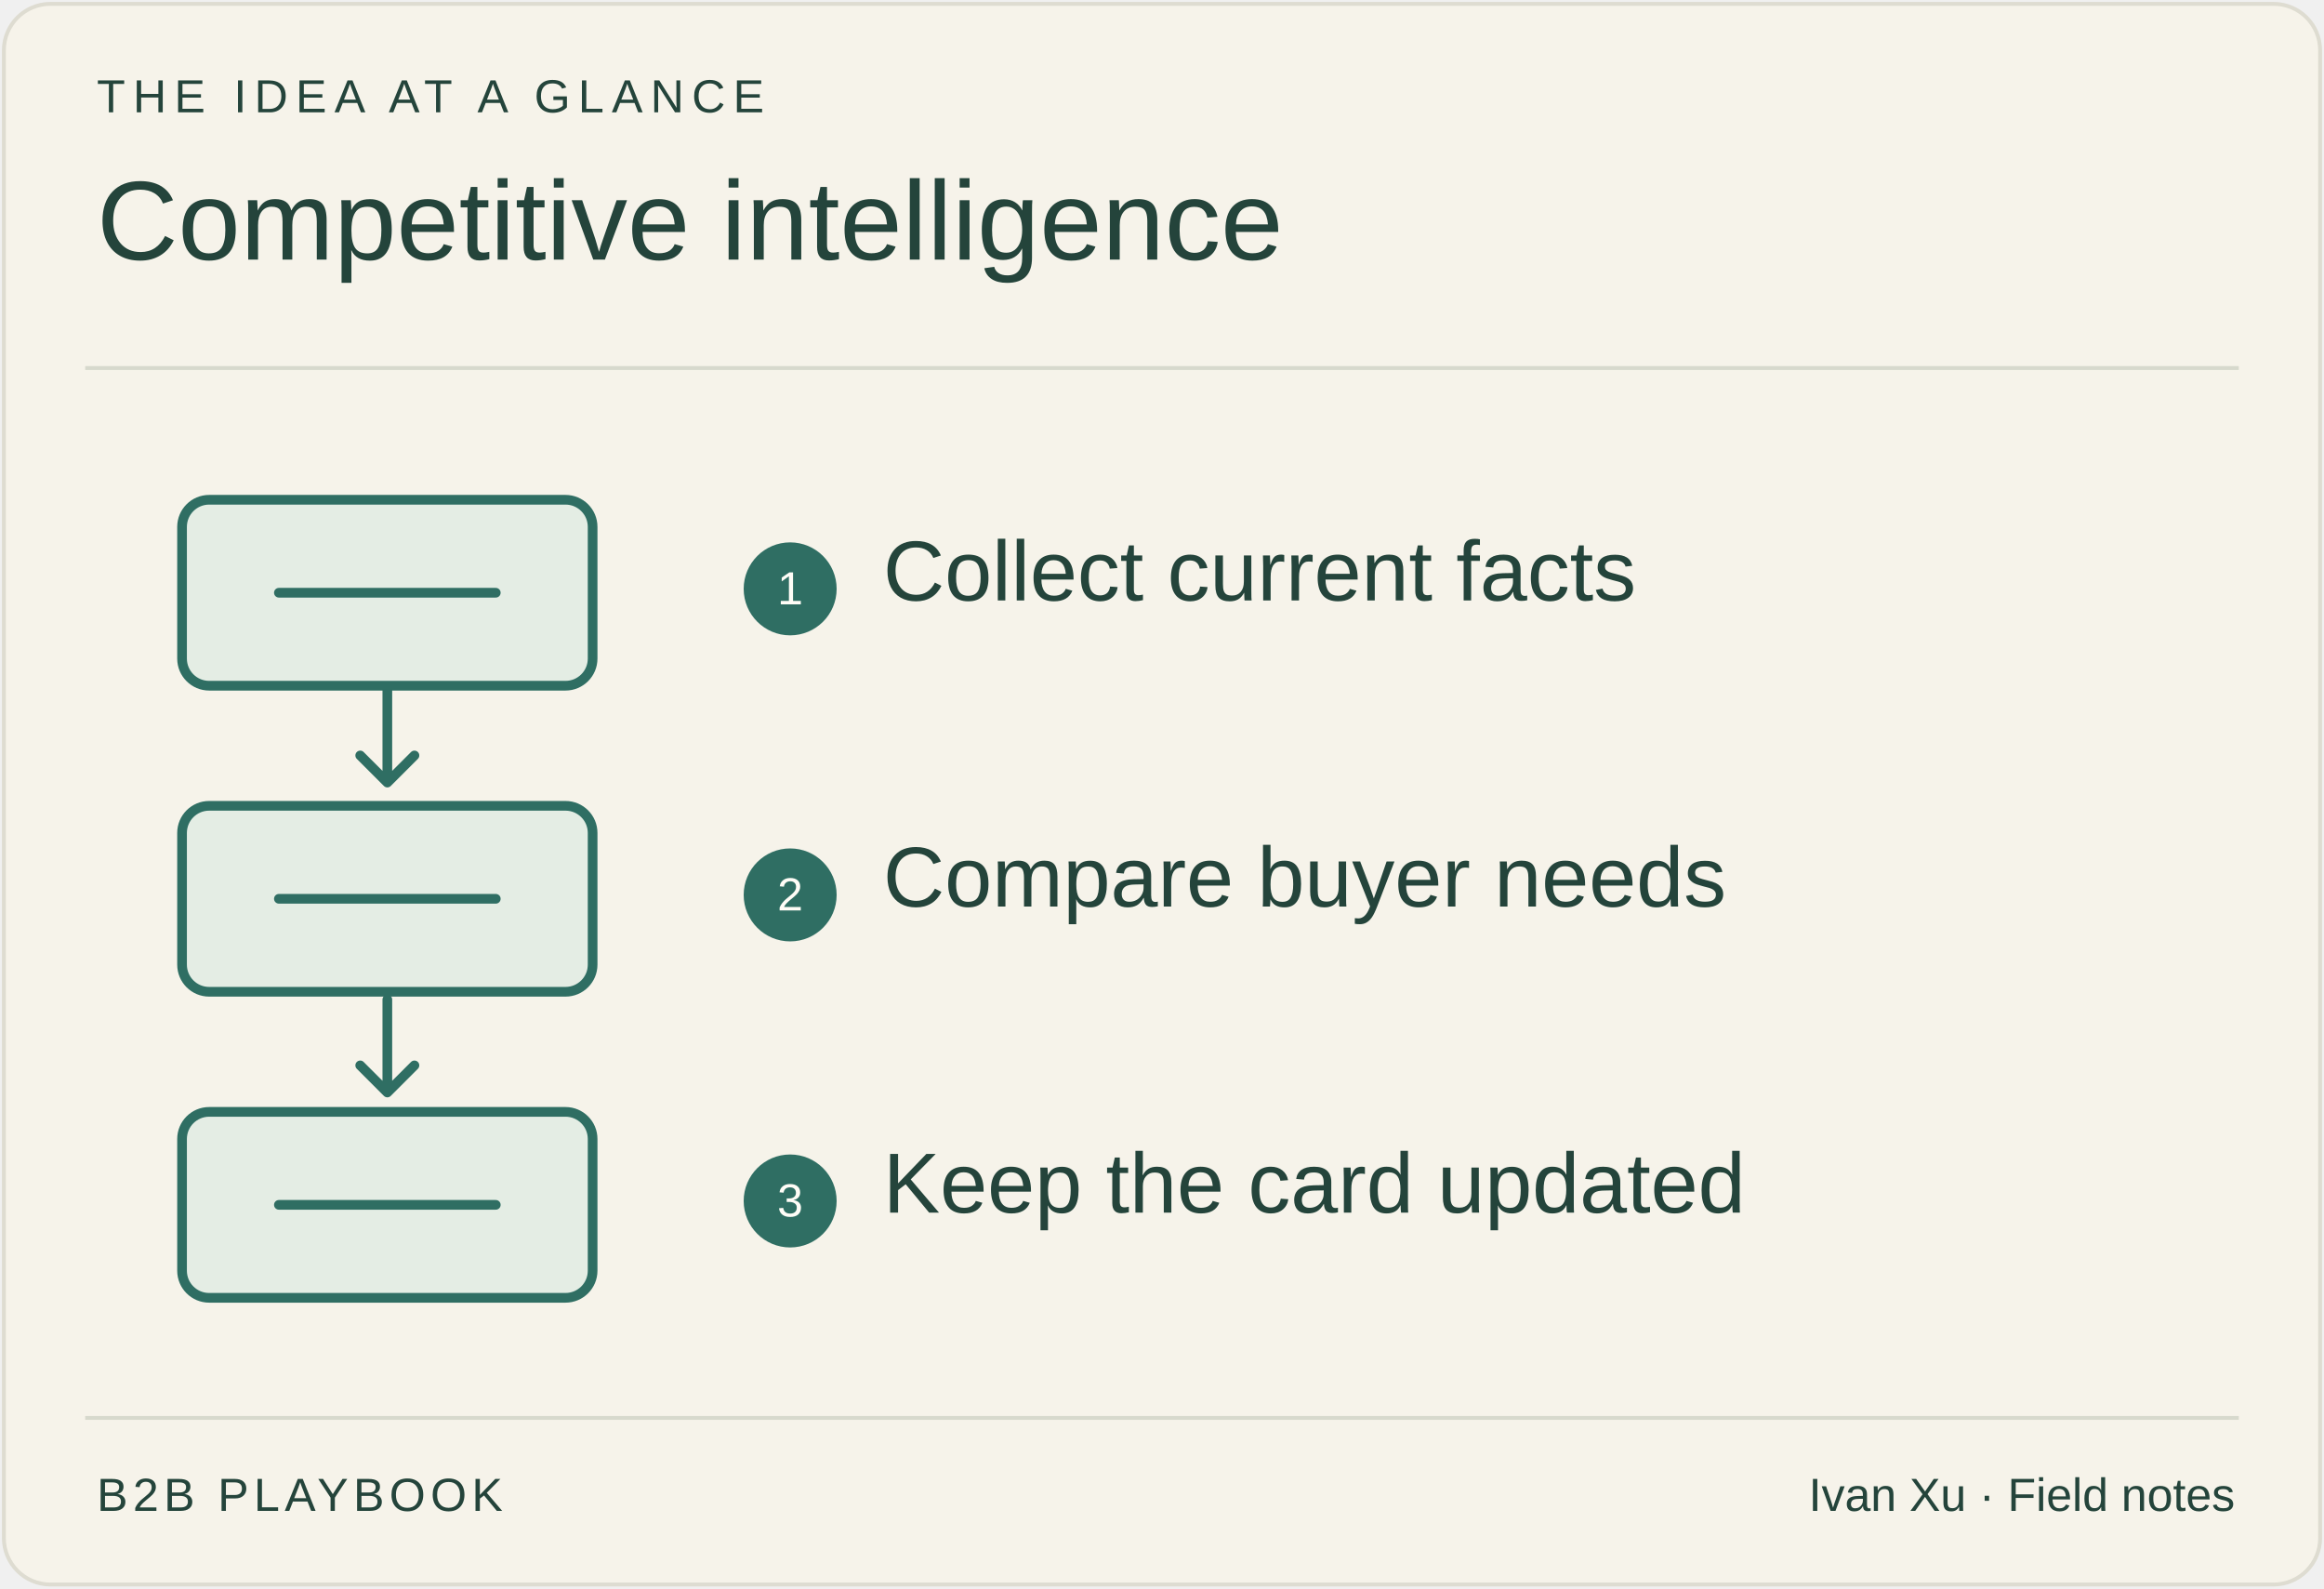
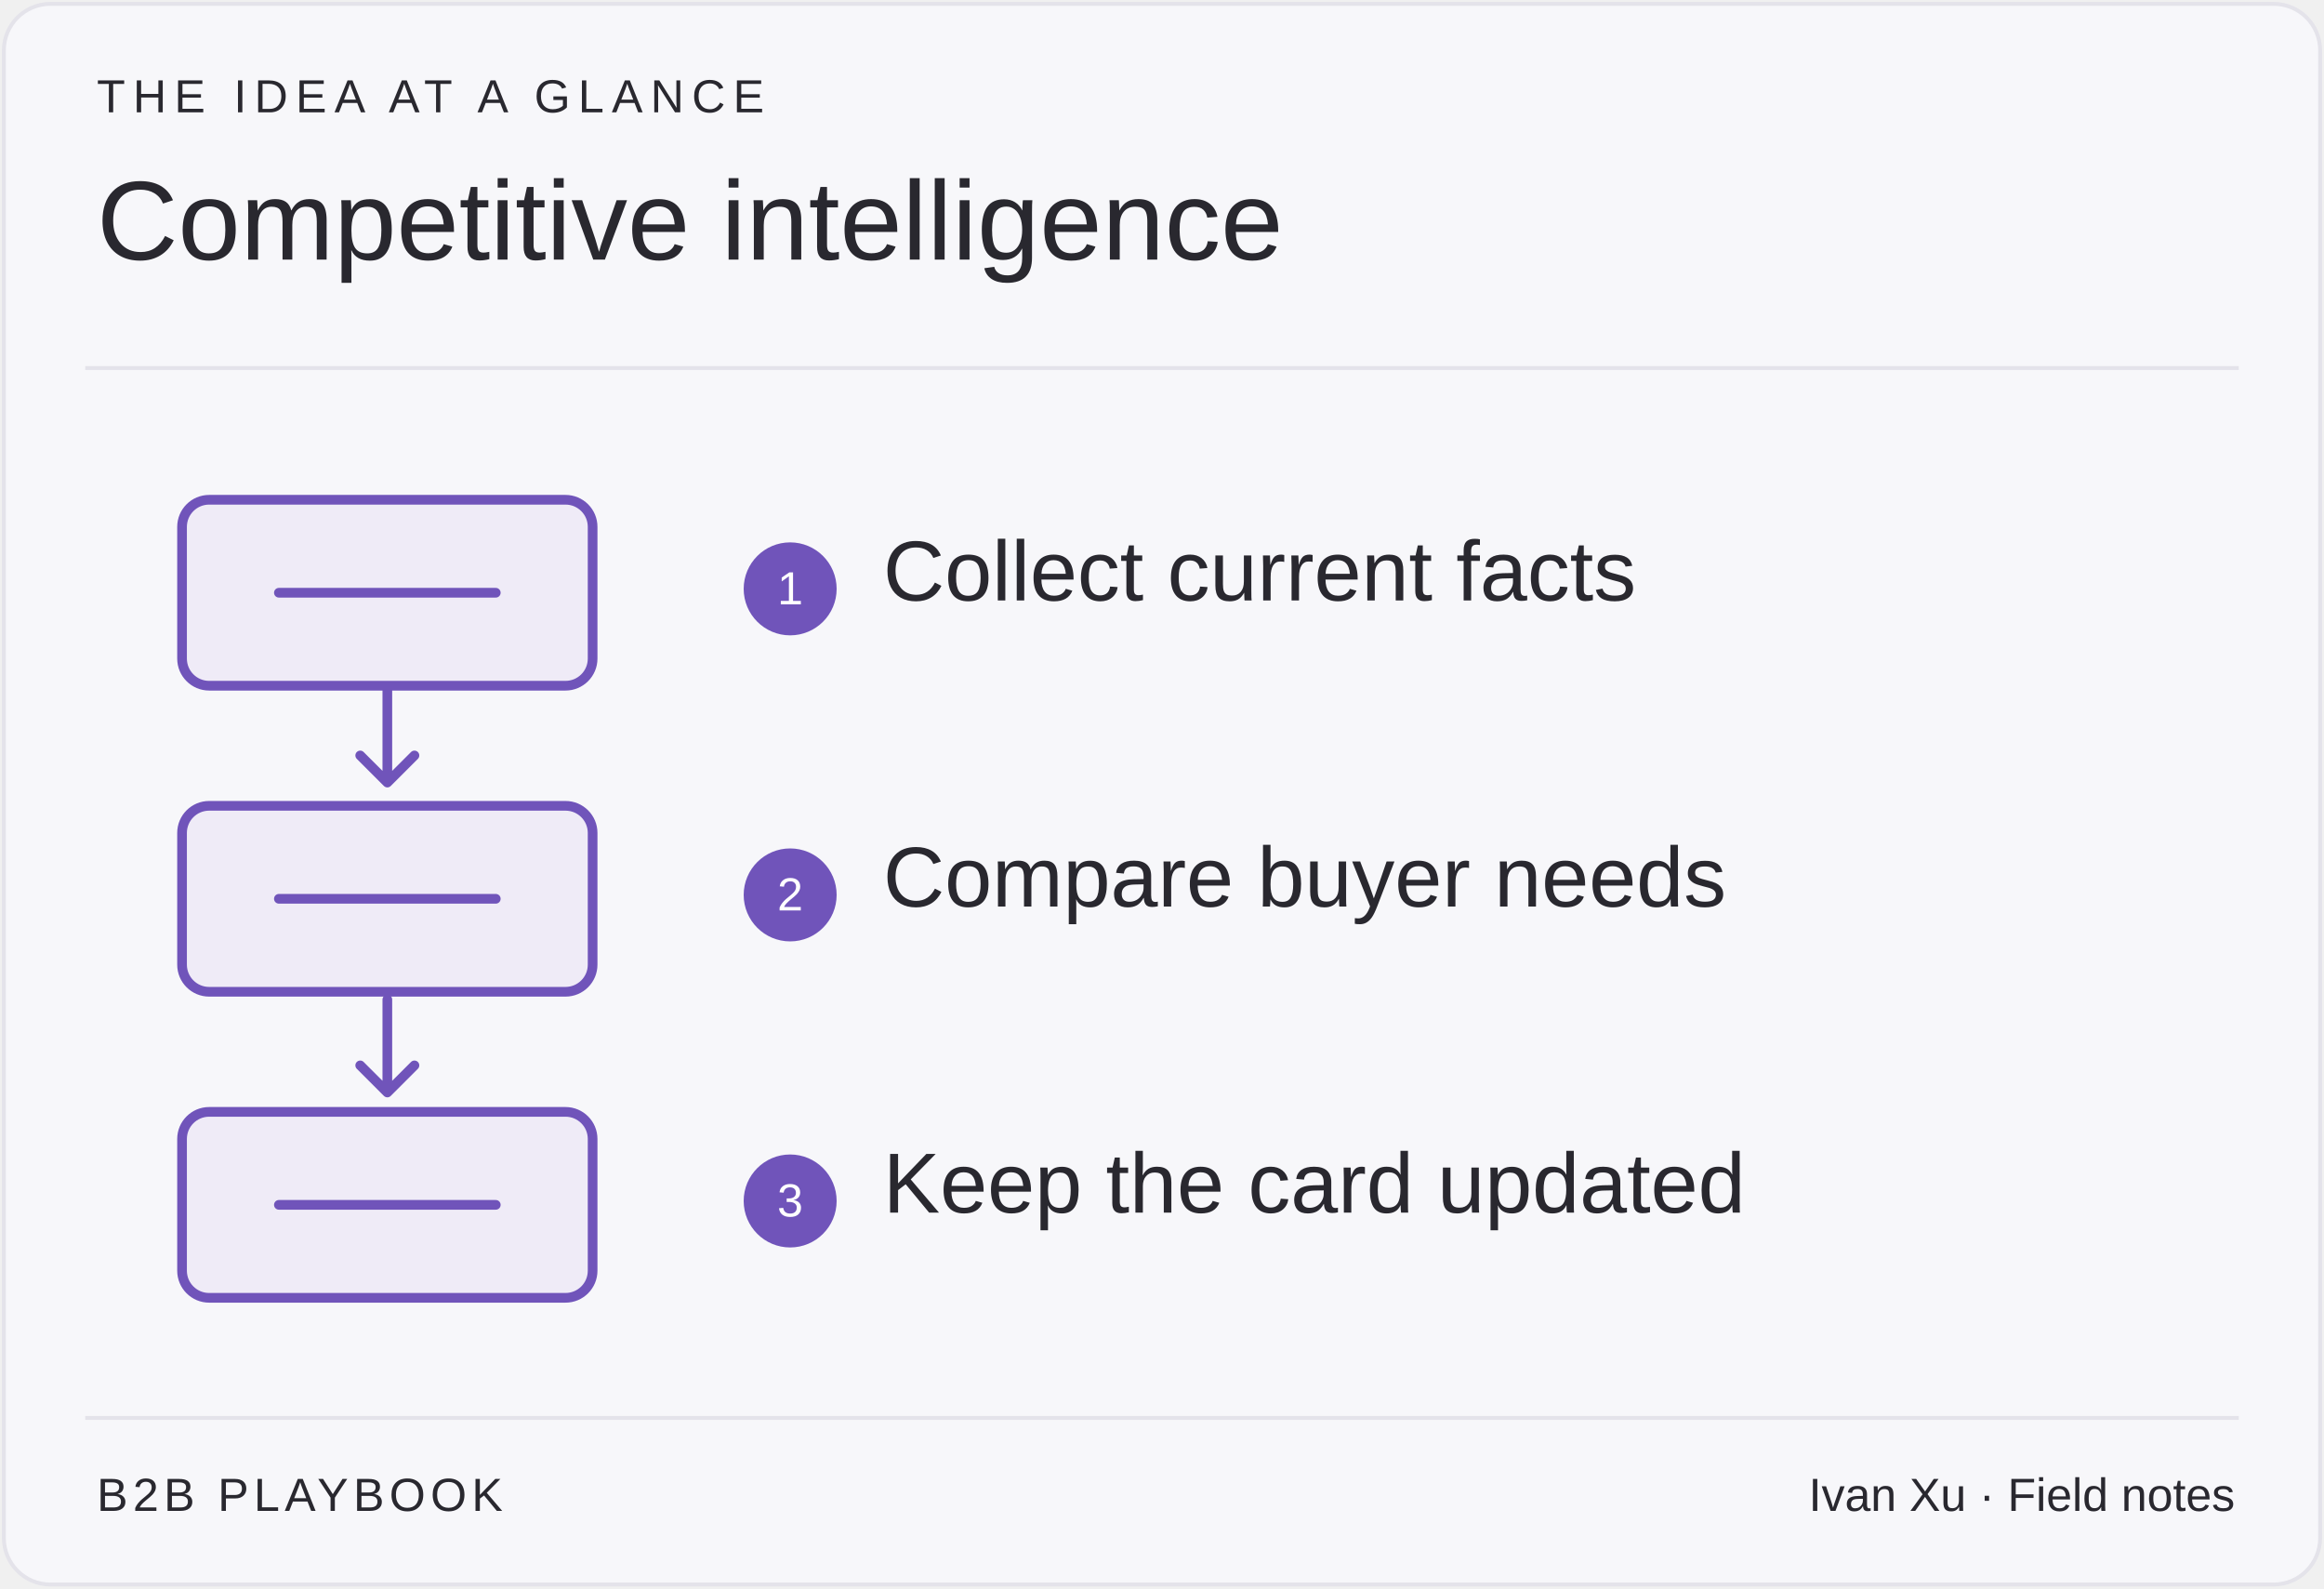
<svg xmlns="http://www.w3.org/2000/svg" width="600" height="410" viewBox="0 0 600 410" role="img" aria-labelledby="title description">
-   <style>@media (prefers-color-scheme: dark){[fill="#F6F3EA"]{fill:#24362E}[fill="#24443B"]{fill:#E3EBDD}[fill="#E4EDE4"]{fill:#344A40}[fill="#FFFDF7"]{fill:#1B2923}[fill="#2F6E63"]{fill:#A4CDBC}[stroke="#2F6E63"]{stroke:#A4CDBC}[stroke="#DEDCD1"],[stroke="#D7D9CD"],[stroke="#DADCCF"]{stroke:#486052}}</style>
-   <rect x="1" y="1" width="598" height="408" rx="12" fill="#F6F3EA" stroke="#DEDCD1" />
-   <path d="M22 95h556M22 366h556" stroke="#D7D9CD" />
-   <g fill="#24443B" font-family="Arial, Helvetica, sans-serif">
+   <style>@media (prefers-color-scheme: dark){[fill="#F7F7FA"]{fill:#202024}[fill="#29282F"]{fill:#EDECF2}[fill="#EFEBF7"]{fill:#302A40}[fill="#FFFFFF"]{fill:#18171C}[fill="#7054BA"]{fill:#B6A0ED}[stroke="#7054BA"]{stroke:#B6A0ED}[stroke="#E4E3EA"],[stroke="#E4E3EA"],[stroke="#E4E3EA"]{stroke:#45414E}}</style>
+   <rect x="1" y="1" width="598" height="408" rx="12" fill="#F7F7FA" stroke="#E4E3EA" />
+   <path d="M22 95h556M22 366h556" stroke="#E4E3EA" />
+   <g fill="#29282F" font-family="Arial, Helvetica, sans-serif">
    <text x="25" y="29" font-size="12" letter-spacing="2">THE IDEA AT A GLANCE</text>
    <text x="25" y="67" font-size="29">
      <tspan x="25" dy="0">Competitive intelligence</tspan>
    </text>
-     <g stroke="#2F6E63" stroke-width="2.5" stroke-linecap="round" stroke-linejoin="round" fill="#E4EDE4">
+     <g stroke="#7054BA" stroke-width="2.5" stroke-linecap="round" stroke-linejoin="round" fill="#EFEBF7">
      <rect x="47" y="129" width="106" height="48" rx="7" />
      <rect x="47" y="208" width="106" height="48" rx="7" />
      <rect x="47" y="287" width="106" height="48" rx="7" />
      <path d="M100 178v24m-7-7l7 7 7-7m-7 63v24m-7-7l7 7 7-7" fill="none" />
      <path d="M72 153h56m-56 79h56m-56 79h56" />
    </g>
-     <circle cx="204" cy="152" r="12" fill="#2F6E63" />
-     <text x="204" y="156" text-anchor="middle" font-size="12" fill="#FFFDF7">1</text>
+     <circle cx="204" cy="152" r="12" fill="#7054BA" />
+     <text x="204" y="156" text-anchor="middle" font-size="12" fill="#FFFFFF">1</text>
    <text x="228" y="155" font-size="22">
      <tspan x="228" dy="0">Collect current facts</tspan>
    </text>
-     <circle cx="204" cy="231" r="12" fill="#2F6E63" />
-     <text x="204" y="235" text-anchor="middle" font-size="12" fill="#FFFDF7">2</text>
+     <circle cx="204" cy="231" r="12" fill="#7054BA" />
+     <text x="204" y="235" text-anchor="middle" font-size="12" fill="#FFFFFF">2</text>
    <text x="228" y="234" font-size="22">
      <tspan x="228" dy="0">Compare buyer needs</tspan>
    </text>
-     <circle cx="204" cy="310" r="12" fill="#2F6E63" />
-     <text x="204" y="314" text-anchor="middle" font-size="12" fill="#FFFDF7">3</text>
+     <circle cx="204" cy="310" r="12" fill="#7054BA" />
+     <text x="204" y="314" text-anchor="middle" font-size="12" fill="#FFFFFF">3</text>
    <text x="228" y="313" font-size="22">
      <tspan x="228" dy="0">Keep the card updated</tspan>
    </text>
    <text x="25" y="390" font-size="12" letter-spacing="1.3">B2B PLAYBOOK</text>
    <text x="577" y="390" text-anchor="end" font-size="12">Ivan Xu · Field notes</text>
  </g>
</svg>
